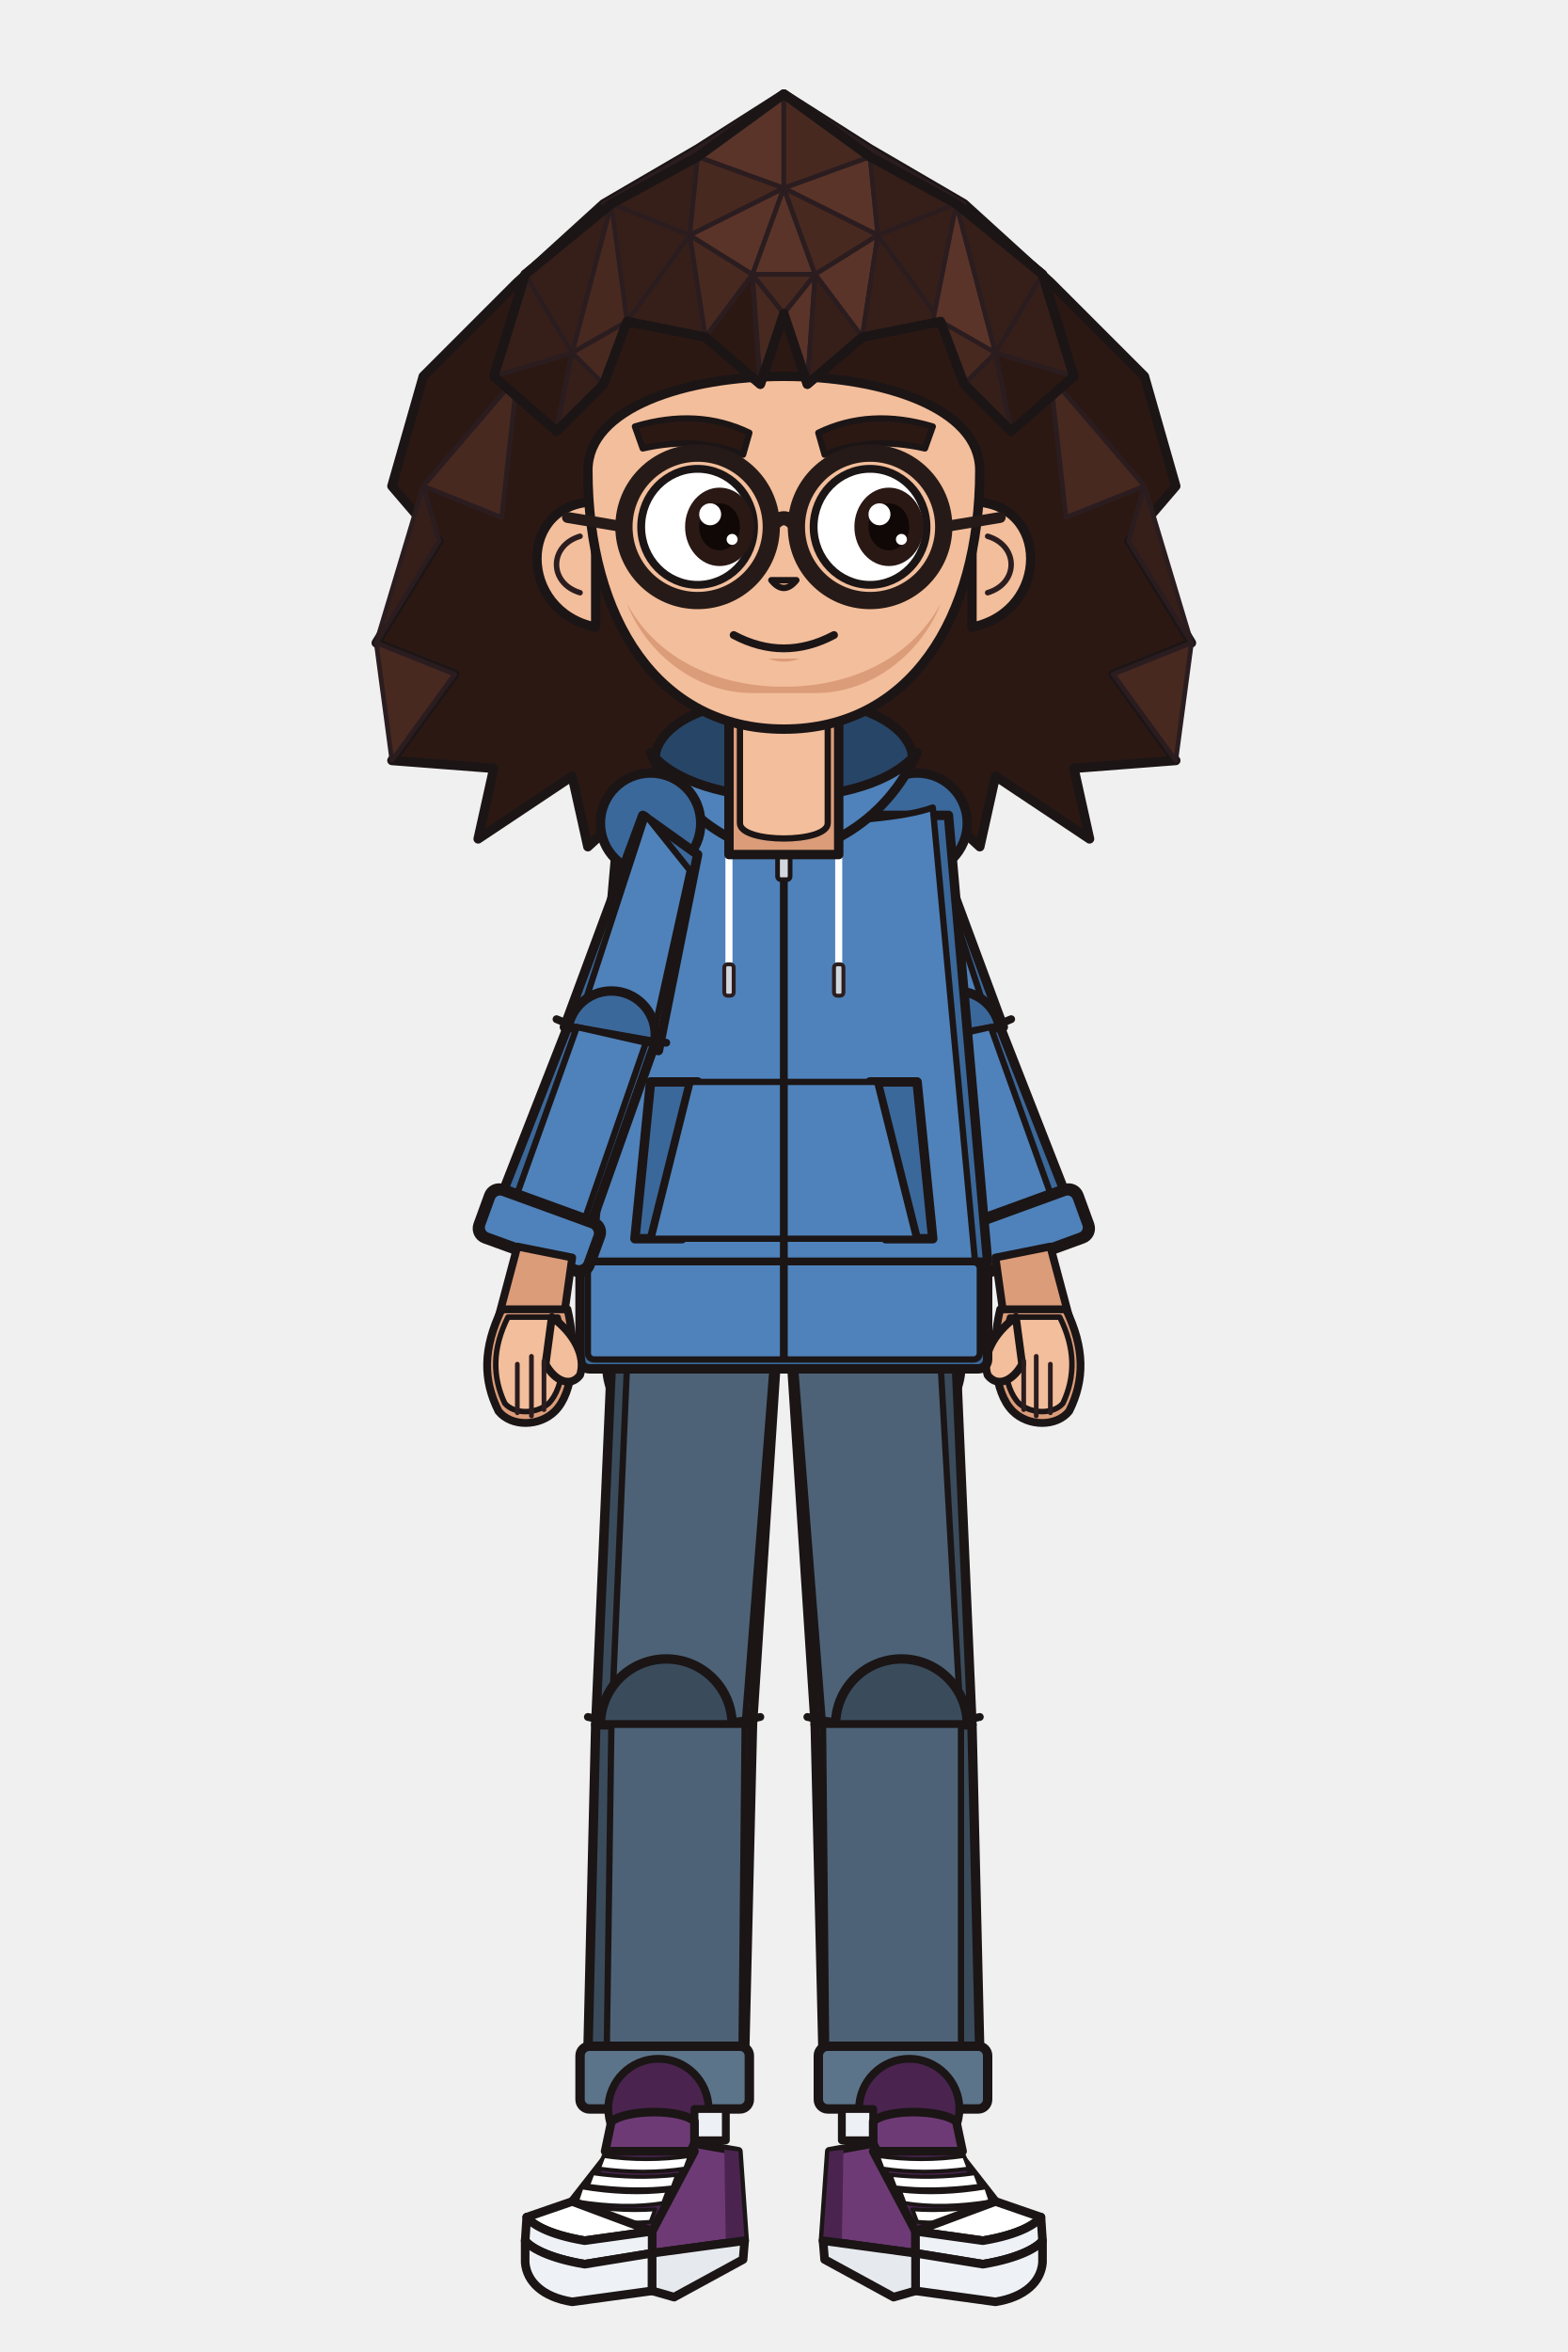
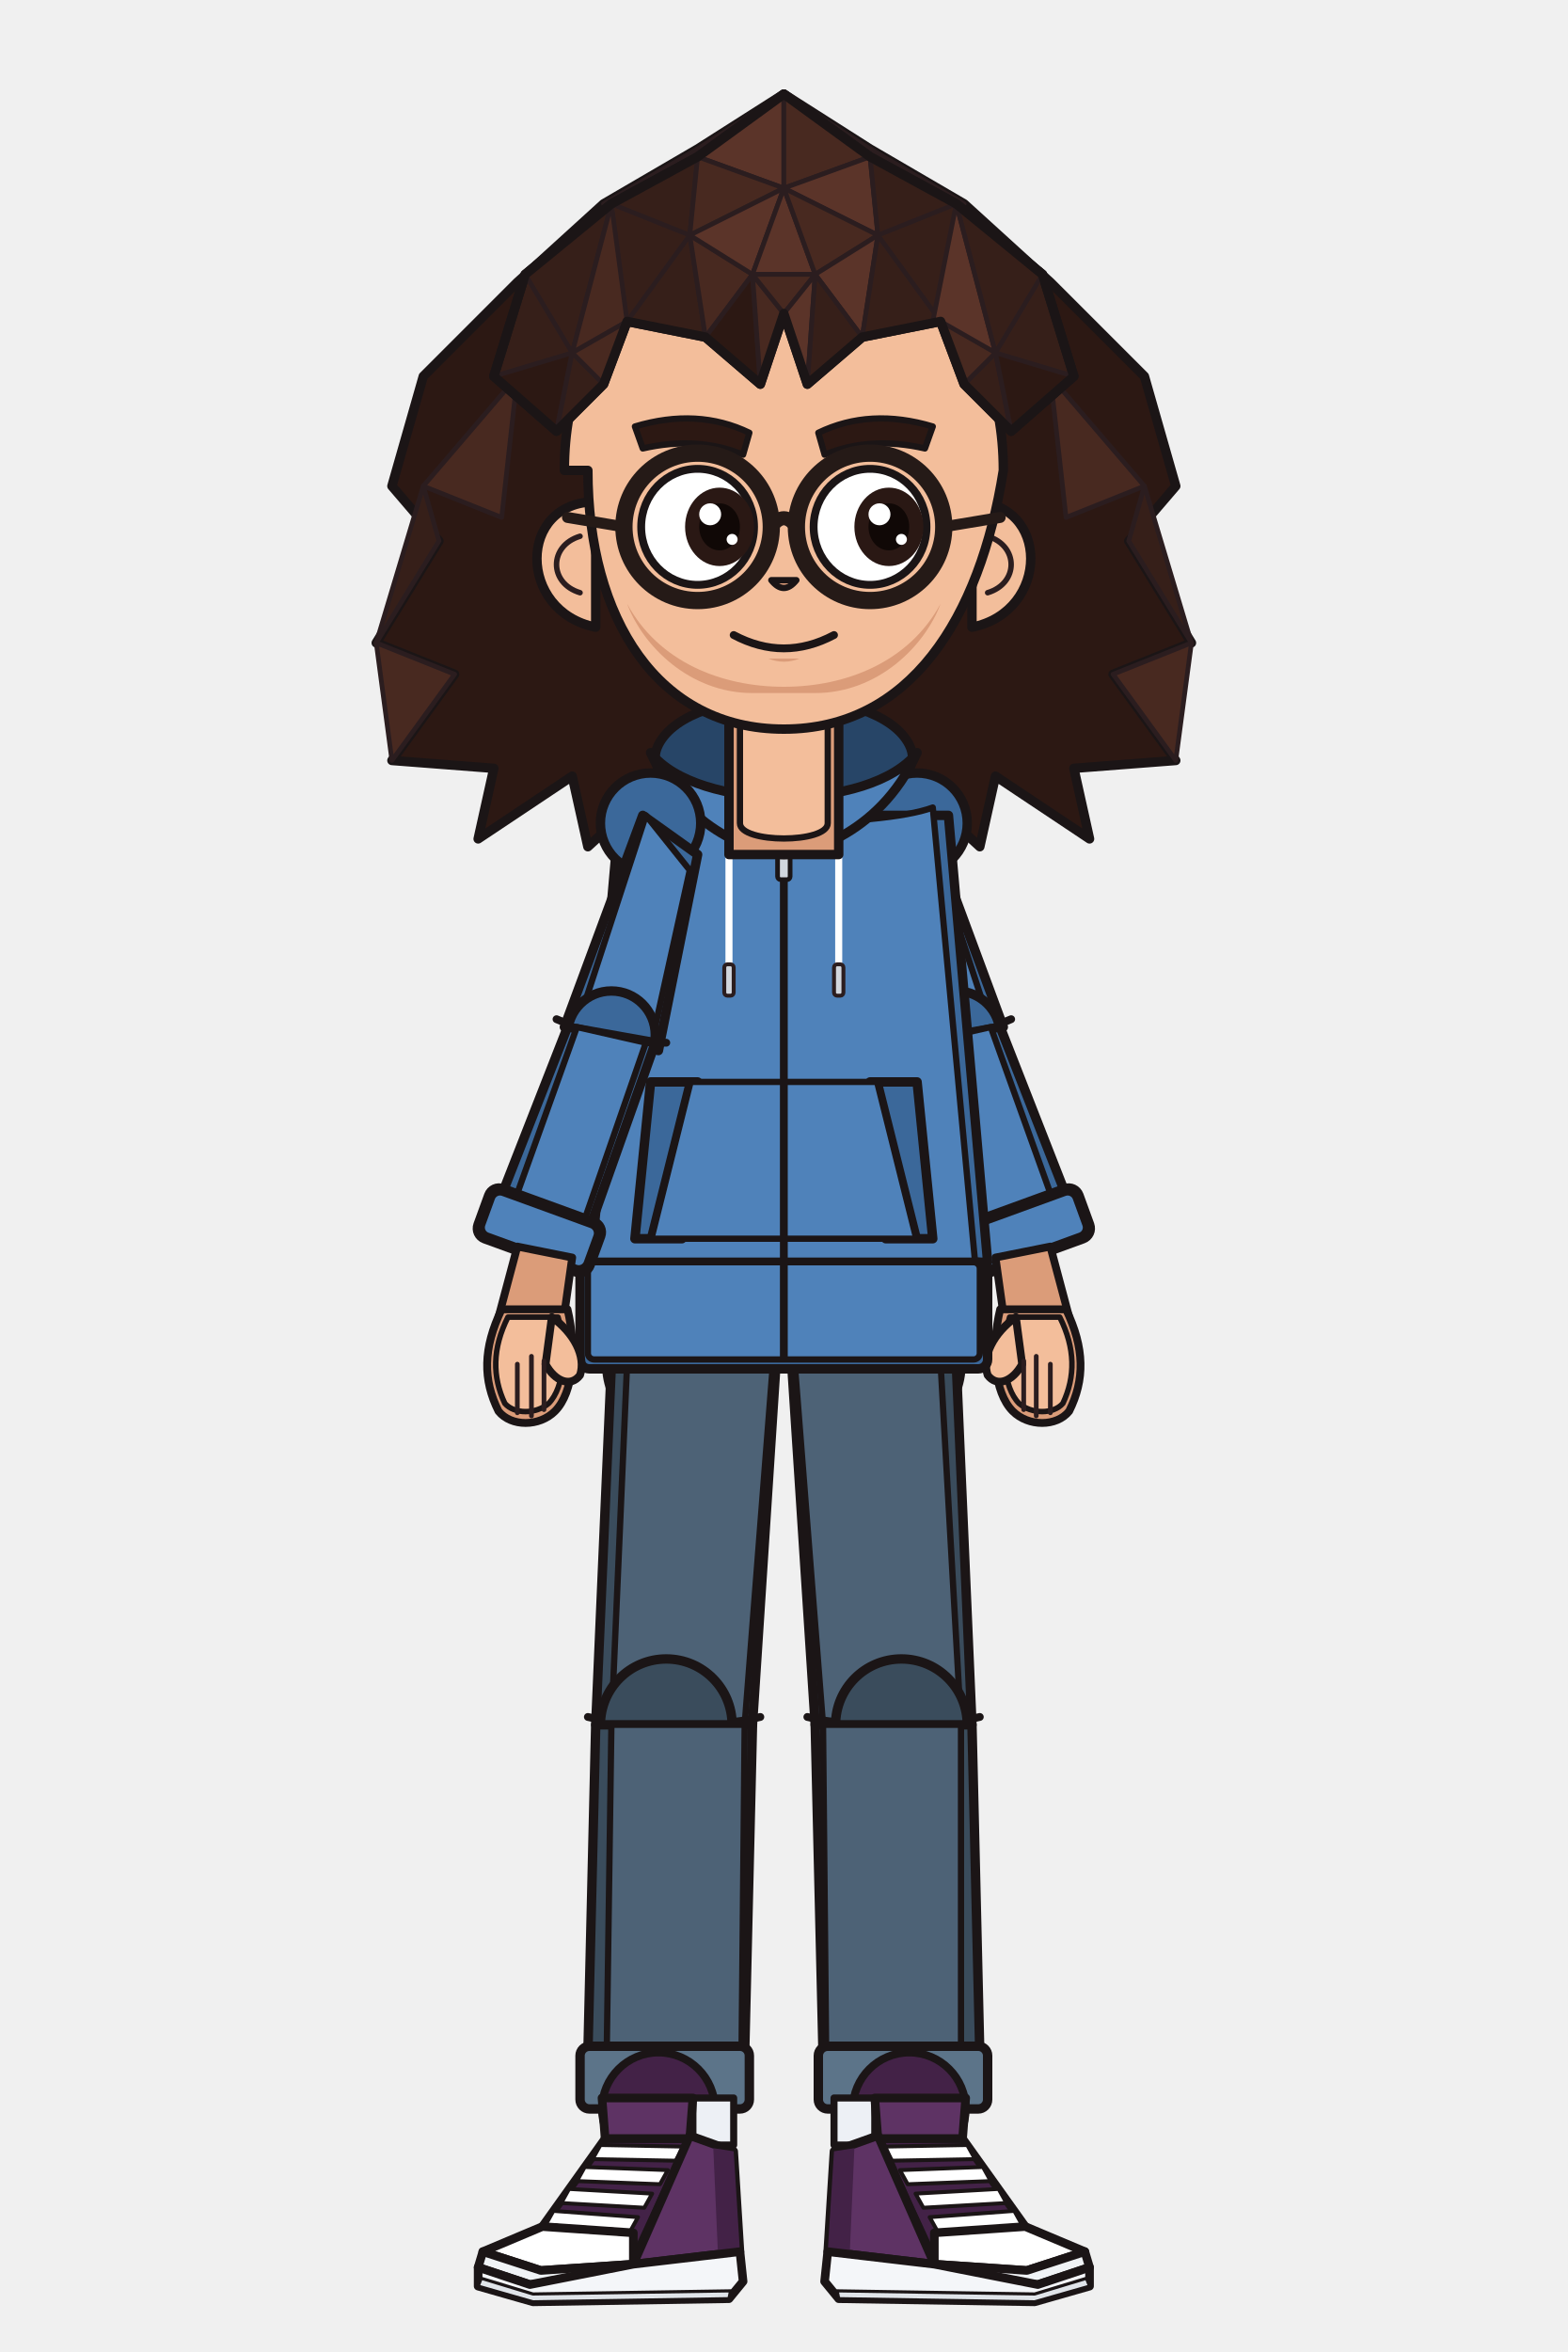
<svg xmlns="http://www.w3.org/2000/svg" viewBox="0 0 1000 1500" width="1000" height="1500">
  <rect width="1000" height="1500" fill="none" />
  <g id="character_root">
    <g id="fk_head_back" transform="rotate(0.0, 500, 500)">
      <g id="layer_head_back">
        <path fill="#2c1813" stroke="#1b1516" stroke-width="6" stroke-linecap="round" stroke-linejoin="round" d="M500 60 L445 95 L385 130 L330 180 L270 240 L250 310 L280 345 L240 410 L290 430 L250 485 L315 490 L305 535 L365 495 L375 540 L435 485 L500 510 L565 485 L625 540 L635 495 L695 535 L685 490 L750 485 L710 430 L760 410 L720 345 L750 310 L730 240 L670 180 L615 130 L555 95 Z" />
        <polygon points="330,240 270,310 320,330" fill="#482920" stroke="#2b1d1f" stroke-width="3" stroke-linejoin="round" />
        <polygon points="270,310 280,345 240,410" fill="#361f19" stroke="#2b1d1f" stroke-width="3" stroke-linejoin="round" />
        <polygon points="240,410 290,430 250,485" fill="#482920" stroke="#2b1d1f" stroke-width="3" stroke-linejoin="round" />
        <polygon points="670,240 730,310 680,330" fill="#482920" stroke="#2b1d1f" stroke-width="3" stroke-linejoin="round" />
        <polygon points="730,310 720,345 760,410" fill="#361f19" stroke="#2b1d1f" stroke-width="3" stroke-linejoin="round" />
        <polygon points="760,410 710,430 750,485" fill="#482920" stroke="#2b1d1f" stroke-width="3" stroke-linejoin="round" />
        <polygon points="500,60 445,95 500,150" fill="#482920" stroke="#2b1d1f" stroke-width="3" stroke-linejoin="round" />
        <polygon points="500,60 500,150 555,95" fill="#5b3429" stroke="#2b1d1f" stroke-width="3" stroke-linejoin="round" />
        <polygon points="445,95 385,130 440,175" fill="#361f19" stroke="#2b1d1f" stroke-width="3" stroke-linejoin="round" />
        <polygon points="445,95 440,175 500,150" fill="#482920" stroke="#2b1d1f" stroke-width="3" stroke-linejoin="round" />
        <polygon points="555,95 500,150 560,175" fill="#482920" stroke="#2b1d1f" stroke-width="3" stroke-linejoin="round" />
        <polygon points="555,95 615,130 560,175" fill="#361f19" stroke="#2b1d1f" stroke-width="3" stroke-linejoin="round" />
      </g>
    </g>
    <g id="fk_leg_r" transform="rotate(0.0, 565, 870)">
      <g id="layer_leg_upper_right">
        <circle cx="565" cy="870" r="48" fill="#3a4c5c" stroke="#1b1516" stroke-width="6" />
        <path fill="#3a4c5c" stroke="#1b1516" stroke-width="6" stroke-linecap="round" stroke-linejoin="round" d="M505 870 L520 1100 L620 1100 L610 870 Z" />
        <path fill="#4d6276" stroke="#1b1516" stroke-width="4" stroke-linecap="round" stroke-linejoin="round" d="M507 870 L525 1100 L613 1100 L600 870 Z" />
        <path fill="#3a4c5c" stroke="#1b1516" stroke-width="5" stroke-linecap="round" d="M515 1095 Q570 1108 625 1095" />
      </g>
      <g id="fk_leg_lower_r" transform="rotate(0.0, 575, 1100)">
        <g id="layer_leg_lower_right">
          <circle cx="575" cy="1100" r="42" fill="#3a4c5c" stroke="#1b1516" stroke-width="6" />
          <path fill="#3a4c5c" stroke="#1b1516" stroke-width="6" stroke-linecap="round" stroke-linejoin="round" d="M520 1100 L525 1310 L625 1310 L620 1100 Z" />
          <path fill="#4d6276" stroke="#1b1516" stroke-width="4" stroke-linecap="round" stroke-linejoin="round" d="M525 1100 L527 1310 L613 1310 L613 1100 Z" />
          <rect x="522" y="1305" width="108" height="40" rx="6" fill="#5c7489" stroke="#1b1516" stroke-width="6" />
        </g>
        <g id="fk_shoe_r" transform="rotate(0.0, 580, 1345)">
          <g id="layer_shoe_right">
-             <circle cx="580" cy="1345" r="32" fill="#4a244f" stroke="#1b1516" stroke-width="5" />
-             <path fill="#edf0f5" stroke="#1b1516" stroke-width="5" stroke-linecap="round" stroke-linejoin="round" d="M557 1345 L537 1345 L537 1365 L557 1365 Z" />
-             <path fill="#6e3a75" stroke="#1b1516" stroke-width="5.5" stroke-linecap="round" stroke-linejoin="round" d="M610 1353 C600 1345 565 1345 557 1353 L557 1372 L614 1372 Z" />
-             <path fill="#6e3a75" stroke="#1b1516" stroke-width="5.5" stroke-linecap="round" stroke-linejoin="round" d="M557 1367 L529 1372 L525 1429 L584 1437 L584 1423 Z" />
-             <path fill="#4a244f" d="M538 1371 L529 1372 L525 1429 L537 1432 Z" />
-             <path fill="#4a244f" stroke="#1b1516" stroke-width="5.5" stroke-linecap="round" stroke-linejoin="round" d="M610 1372 L557 1372 L584 1423 L635 1404 Z" />
-             <path fill="#ffffff" stroke="#1b1516" stroke-width="2.5" stroke-linejoin="round" d="M615 1375 Q588 1379 560 1375 L563 1383 Q589 1387 618 1383 Z" />
-             <path fill="#ffffff" stroke="#1b1516" stroke-width="2.5" stroke-linejoin="round" d="M622 1386 Q594 1390 568 1387 L571 1395 Q595 1398 625 1394 Z" />
-             <path fill="#ffffff" stroke="#1b1516" stroke-width="2.5" stroke-linejoin="round" d="M629 1395 Q600 1400 574 1397 L577 1405 Q601 1409 632 1404 Z" />
-             <path fill="#ffffff" stroke="#1b1516" stroke-width="2.5" stroke-linejoin="round" d="M636 1405 Q608 1411 582 1409 L585 1417 Q609 1419 639 1413 Z" />
-             <path fill="#ffffff" stroke="#1b1516" stroke-width="5.5" stroke-linecap="round" stroke-linejoin="round" d="M635 1404 L584 1423 L627 1429 C651 1425 661 1418 664 1414 Z" />
-             <path fill="#eef2f6" stroke="#1b1516" stroke-width="5.5" stroke-linecap="round" stroke-linejoin="round" d="M664 1414 C661 1418 651 1425 627 1429 L584 1423 L584 1437 L627 1444 C651 1440 662 1433 665 1429 Z" />
-             <path fill="#eef1f5" stroke="#1b1516" stroke-width="5.5" stroke-linecap="round" stroke-linejoin="round" d="M665 1429 C662 1433 651 1440 627 1444 L584 1437 L584 1461 L635 1468 C654 1465 664 1455 665 1443 Z" />
-             <path fill="#e6eaef" stroke="#1b1516" stroke-width="5.5" stroke-linecap="round" stroke-linejoin="round" d="M584 1437 L525 1429 L526 1441 L570 1465 L584 1461 Z" />
-             <line x1="584" y1="1437" x2="584" y2="1461" stroke="#1b1516" stroke-width="4.5" stroke-linecap="round" />
+             <circle cx="580" cy="1345" r="36" fill="#432247" stroke="#1b1516" stroke-width="5" />
+             <path fill="#edf0f5" stroke="#1b1516" stroke-width="4.5" stroke-linecap="round" stroke-linejoin="round" d="M558 1338 L532 1338 L532 1368 L558 1368 Z" />
+             <path fill="#5e3364" stroke="#1b1516" stroke-width="5.5" stroke-linecap="round" stroke-linejoin="round" d="M616 1338 L558 1338 L560 1364 L614 1364 Z" />
+             <path fill="#432247" stroke="#1b1516" stroke-width="5.5" stroke-linecap="round" stroke-linejoin="round" d="M614 1364 L560 1364 L596 1442 L654 1420 Z" />
+             <path fill="#ffffff" stroke="#1b1516" stroke-width="2.5" stroke-linejoin="round" d="M617 1368 L564 1369 L569 1378 L622 1377 Z" />
+             <path fill="#ffffff" stroke="#1b1516" stroke-width="2.5" stroke-linejoin="round" d="M627 1382 L574 1384 L579 1393 L632 1391 Z" />
+             <path fill="#ffffff" stroke="#1b1516" stroke-width="2.5" stroke-linejoin="round" d="M637 1396 L584 1399 L589 1408 L642 1405 Z" />
+             <path fill="#ffffff" stroke="#1b1516" stroke-width="2.5" stroke-linejoin="round" d="M647 1410 L593 1414 L598 1423 L652 1419 Z" />
+             <path fill="#5e3364" stroke="#1b1516" stroke-width="5.5" stroke-linecap="round" stroke-linejoin="round" d="M560 1362 L532 1372 L528 1436 L596 1444 L560 1362 Z" />
+             <path fill="#432247" d="M545 1370 L532 1372 L528 1436 L542 1438 Z" />
+             <path fill="#ffffff" stroke="#1b1516" stroke-width="5.5" stroke-linecap="round" stroke-linejoin="round" d="M654 1420 L596 1424 L596 1444 L655 1448 L692 1436 Z" />
+             <path fill="#f0f3f6" stroke="#1b1516" stroke-width="5.5" stroke-linecap="round" stroke-linejoin="round" d="M692 1436 L655 1448 L596 1444 L604 1453 L662 1457 L695 1446 Z" />
+             <path fill="#f4f6f9" stroke="#1b1516" stroke-width="5.5" stroke-linecap="round" stroke-linejoin="round" d="M695 1446 L662 1457 L596 1444 L528 1436 L526 1455 L535 1466 L660 1468 L695 1458 Z" />
+             <path fill="#e0e4e9" stroke="#1b1516" stroke-width="2" stroke-linejoin="round" d="M693 1453 L660 1463 L534 1461 L535 1466 L660 1468 L695 1458 Z" />
          </g>
        </g>
      </g>
    </g>
    <g id="fk_leg_l" transform="rotate(0.0, 435, 870)">
      <g id="layer_leg_upper_left">
        <circle cx="435" cy="870" r="48" fill="#3a4c5c" stroke="#1b1516" stroke-width="6" />
        <path fill="#3a4c5c" stroke="#1b1516" stroke-width="6" stroke-linecap="round" stroke-linejoin="round" d="M390 870 L380 1100 L480 1100 L495 870 Z" />
        <path fill="#4d6276" stroke="#1b1516" stroke-width="4" stroke-linecap="round" stroke-linejoin="round" d="M400 870 L390 1100 L475 1100 L493 870 Z" />
        <path fill="#3a4c5c" stroke="#1b1516" stroke-width="5" stroke-linecap="round" d="M375 1095 Q430 1108 485 1095" />
      </g>
      <g id="fk_leg_lower_l" transform="rotate(0.0, 425, 1100)">
        <g id="layer_leg_lower_left">
          <circle cx="425" cy="1100" r="42" fill="#3a4c5c" stroke="#1b1516" stroke-width="6" />
          <path fill="#3a4c5c" stroke="#1b1516" stroke-width="6" stroke-linecap="round" stroke-linejoin="round" d="M380 1100 L375 1310 L475 1310 L480 1100 Z" />
          <path fill="#4d6276" stroke="#1b1516" stroke-width="4" stroke-linecap="round" stroke-linejoin="round" d="M390 1100 L387 1310 L473 1310 L475 1100 Z" />
          <rect x="370" y="1305" width="108" height="40" rx="6" fill="#5c7489" stroke="#1b1516" stroke-width="6" />
        </g>
        <g id="fk_shoe_l" transform="rotate(0.0, 420, 1345)">
          <g id="layer_shoe_left">
-             <circle cx="420" cy="1345" r="32" fill="#4a244f" stroke="#1b1516" stroke-width="5" />
-             <path fill="#edf0f5" stroke="#1b1516" stroke-width="5" stroke-linecap="round" stroke-linejoin="round" d="M443 1345 L463 1345 L463 1365 L443 1365 Z" />
-             <path fill="#6e3a75" stroke="#1b1516" stroke-width="5.5" stroke-linecap="round" stroke-linejoin="round" d="M390 1353 C400 1345 435 1345 443 1353 L443 1372 L386 1372 Z" />
-             <path fill="#6e3a75" stroke="#1b1516" stroke-width="5.5" stroke-linecap="round" stroke-linejoin="round" d="M443 1367 L471 1372 L475 1429 L416 1437 L416 1423 Z" />
-             <path fill="#4a244f" d="M462 1371 L471 1372 L475 1429 L463 1432 Z" />
-             <path fill="#4a244f" stroke="#1b1516" stroke-width="5.5" stroke-linecap="round" stroke-linejoin="round" d="M390 1372 L443 1372 L416 1423 L365 1404 Z" />
-             <path fill="#ffffff" stroke="#1b1516" stroke-width="2.5" stroke-linejoin="round" d="M385 1375 Q412 1379 440 1375 L437 1383 Q411 1387 382 1383 Z" />
-             <path fill="#ffffff" stroke="#1b1516" stroke-width="2.5" stroke-linejoin="round" d="M378 1386 Q406 1390 432 1387 L429 1395 Q405 1398 375 1394 Z" />
-             <path fill="#ffffff" stroke="#1b1516" stroke-width="2.5" stroke-linejoin="round" d="M371 1395 Q400 1400 426 1397 L423 1405 Q399 1409 368 1404 Z" />
-             <path fill="#ffffff" stroke="#1b1516" stroke-width="2.5" stroke-linejoin="round" d="M364 1405 Q392 1411 418 1409 L415 1417 Q391 1419 361 1413 Z" />
-             <path fill="#ffffff" stroke="#1b1516" stroke-width="5.5" stroke-linecap="round" stroke-linejoin="round" d="M365 1404 L416 1423 L373 1429 C349 1425 339 1418 336 1414 Z" />
-             <path fill="#eef2f6" stroke="#1b1516" stroke-width="5.5" stroke-linecap="round" stroke-linejoin="round" d="M336 1414 C339 1418 349 1425 373 1429 L416 1423 L416 1437 L373 1444 C349 1440 338 1433 335 1429 Z" />
-             <path fill="#eef1f5" stroke="#1b1516" stroke-width="5.5" stroke-linecap="round" stroke-linejoin="round" d="M335 1429 C338 1433 349 1440 373 1444 L416 1437 L416 1461 L365 1468 C346 1465 336 1455 335 1443 Z" />
-             <path fill="#e6eaef" stroke="#1b1516" stroke-width="5.5" stroke-linecap="round" stroke-linejoin="round" d="M416 1437 L475 1429 L474 1441 L430 1465 L416 1461 Z" />
-             <line x1="416" y1="1437" x2="416" y2="1461" stroke="#1b1516" stroke-width="4.5" stroke-linecap="round" />
+             <circle cx="420" cy="1345" r="36" fill="#432247" stroke="#1b1516" stroke-width="5" />
+             <path fill="#edf0f5" stroke="#1b1516" stroke-width="4.5" stroke-linecap="round" stroke-linejoin="round" d="M442 1338 L468 1338 L468 1368 L442 1368 Z" />
+             <path fill="#5e3364" stroke="#1b1516" stroke-width="5.5" stroke-linecap="round" stroke-linejoin="round" d="M384 1338 L442 1338 L440 1364 L386 1364 Z" />
+             <path fill="#432247" stroke="#1b1516" stroke-width="5.5" stroke-linecap="round" stroke-linejoin="round" d="M386 1364 L440 1364 L404 1442 L346 1420 Z" />
+             <path fill="#ffffff" stroke="#1b1516" stroke-width="2.5" stroke-linejoin="round" d="M383 1368 L436 1369 L431 1378 L378 1377 Z" />
+             <path fill="#ffffff" stroke="#1b1516" stroke-width="2.5" stroke-linejoin="round" d="M373 1382 L426 1384 L421 1393 L368 1391 Z" />
+             <path fill="#ffffff" stroke="#1b1516" stroke-width="2.5" stroke-linejoin="round" d="M363 1396 L416 1399 L411 1408 L358 1405 Z" />
+             <path fill="#ffffff" stroke="#1b1516" stroke-width="2.5" stroke-linejoin="round" d="M353 1410 L407 1414 L402 1423 L348 1419 Z" />
+             <path fill="#5e3364" stroke="#1b1516" stroke-width="5.5" stroke-linecap="round" stroke-linejoin="round" d="M440 1362 L468 1372 L472 1436 L404 1444 L440 1362 Z" />
+             <path fill="#432247" d="M455 1370 L468 1372 L472 1436 L458 1438 Z" />
+             <path fill="#ffffff" stroke="#1b1516" stroke-width="5.5" stroke-linecap="round" stroke-linejoin="round" d="M346 1420 L404 1424 L404 1444 L345 1448 L308 1436 Z" />
+             <path fill="#f0f3f6" stroke="#1b1516" stroke-width="5.5" stroke-linecap="round" stroke-linejoin="round" d="M308 1436 L345 1448 L404 1444 L396 1453 L338 1457 L305 1446 Z" />
+             <path fill="#f4f6f9" stroke="#1b1516" stroke-width="5.5" stroke-linecap="round" stroke-linejoin="round" d="M305 1446 L338 1457 L404 1444 L472 1436 L474 1455 L465 1466 L340 1468 L305 1458 Z" />
+             <path fill="#e0e4e9" stroke="#1b1516" stroke-width="2" stroke-linejoin="round" d="M307 1453 L340 1463 L466 1461 L465 1466 L340 1468 L305 1458 Z" />
          </g>
        </g>
      </g>
    </g>
    <g id="fk_arm_r" transform="rotate(0.0, 585, 525)">
      <g id="layer_arm_upper_right">
        <circle cx="585" cy="525" r="32" fill="#3b689a" stroke="#1b1516" stroke-width="6" />
        <path fill="#3b689a" stroke="#1b1516" stroke-width="6" stroke-linecap="round" stroke-linejoin="round" d="M590 520 L640 655 L580 670 L555 545 Z" />
        <path fill="#4f82ba" stroke="#1b1516" stroke-width="4" stroke-linecap="round" stroke-linejoin="round" d="M588 520 L632 655 L585 668 L560 555 Z" />
        <path fill="#3b689a" stroke="#1b1516" stroke-width="5" stroke-linecap="round" d="M645 650 Q610 665 575 665" />
      </g>
      <g id="fk_arm_lower_r" transform="rotate(0.0, 610, 660)">
        <g id="layer_arm_lower_right">
          <circle cx="610" cy="660" r="28" fill="#3b689a" stroke="#1b1516" stroke-width="6" />
          <path fill="#3b689a" stroke="#1b1516" stroke-width="6" stroke-linecap="round" stroke-linejoin="round" d="M638 655 L685 775 L628 795 L582 665 Z" />
          <path fill="#4f82ba" stroke="#1b1516" stroke-width="4" stroke-linecap="round" stroke-linejoin="round" d="M632 655 L675 775 L632 792 L588 665 Z" />
          <g transform="rotate(-20, 655, 785)">
            <rect x="618" y="768" width="76" height="34" rx="7" fill="#3b689a" stroke="#1b1516" stroke-width="6" />
            <rect x="621" y="771" width="70" height="28" rx="5" fill="#4f82ba" stroke="#1b1516" stroke-width="3" />
          </g>
          <g id="boy_hand_r">
            <path fill="#db9c79" stroke="#1b1516" stroke-width="5" stroke-linecap="round" stroke-linejoin="round" d="M670 795 L682 840 L642 852 L635 802 Z" />
            <path fill="#db9c79" stroke="#1b1516" stroke-width="5" stroke-linecap="round" stroke-linejoin="round" d="M680 835 C692 860 692 880 682 900 C674 910 656 910 646 900 C634 888 632 860 638 835 Z" />
            <path fill="#f3be9b" stroke="#1b1516" stroke-width="3.5" stroke-linecap="round" stroke-linejoin="round" d="M676 840 C686 860 686 878 678 895 C672 902 658 902 650 895 C640 885 638 860 644 840 Z" />
            <path fill="#f3be9b" stroke="#1b1516" stroke-width="5" stroke-linecap="round" stroke-linejoin="round" d="M648 840 C634 850 626 865 630 877 C636 885 646 881 652 870 Z" />
            <line x1="670" y1="901" x2="670" y2="870" stroke="#2b1d1f" stroke-width="3" stroke-linecap="round" />
            <line x1="661" y1="903" x2="661" y2="865" stroke="#2b1d1f" stroke-width="3" stroke-linecap="round" />
            <line x1="653" y1="899" x2="653" y2="868" stroke="#2b1d1f" stroke-width="3" stroke-linecap="round" />
          </g>
        </g>
      </g>
    </g>
    <g id="layer_torso">
      <path fill="#274567" stroke="#1b1516" stroke-width="6" stroke-linecap="round" stroke-linejoin="round" d="M420 475 C440 435 560 435 580 475 C605 525 395 525 420 475 Z" />
      <path fill="#3b689a" stroke="#1b1516" stroke-width="6" stroke-linecap="round" stroke-linejoin="round" d="M395 520 L370 805 L630 805 L605 520 Z" />
      <path fill="#4f82ba" stroke="#1b1516" stroke-width="4" stroke-linecap="round" stroke-linejoin="round" d="M405 515 C440 528 560 528 595 515 L622 805 L378 805 Z" />
      <rect x="370" y="805" width="260" height="68" rx="6" fill="#3b689a" stroke="#1b1516" stroke-width="6" />
      <rect x="375" y="805" width="250" height="62" rx="4" fill="#4f82ba" stroke="#1b1516" stroke-width="4" />
      <path fill="#3b689a" stroke="#1b1516" stroke-width="6" stroke-linecap="round" stroke-linejoin="round" d="M415 690 L445 690 L435 790 L405 790 Z" />
      <path fill="#3b689a" stroke="#1b1516" stroke-width="6" stroke-linecap="round" stroke-linejoin="round" d="M585 690 L555 690 L565 790 L595 790 Z" />
      <path fill="#4f82ba" stroke="#1b1516" stroke-width="4" stroke-linecap="round" stroke-linejoin="round" d="M440 690 L560 690 L585 790 L415 790 Z" />
      <line x1="415" y1="790" x2="440" y2="690" stroke="#1b1516" stroke-width="5" stroke-linecap="round" />
      <line x1="585" y1="790" x2="560" y2="690" stroke="#1b1516" stroke-width="5" stroke-linecap="round" />
      <line x1="500" y1="535" x2="500" y2="865" stroke="#1b1516" stroke-width="5" stroke-linecap="round" />
      <rect x="496" y="545" width="8" height="16" rx="2" fill="#d2d7de" stroke="#1b1516" stroke-width="3" />
      <path fill="#4f82ba" stroke="#1b1516" stroke-width="6" stroke-linecap="round" stroke-linejoin="round" d="M415 480 C440 535 490 545 500 545 C510 545 560 535 585 480 C555 518 445 518 415 480 Z" />
      <path fill="none" stroke="#ffffff" stroke-width="4.5" stroke-linecap="round" d="M465 535 L465 615" />
      <rect x="462" y="615" width="6" height="20" rx="2" fill="#d2d7de" stroke="#2b1d1f" stroke-width="2.5" />
      <path fill="none" stroke="#ffffff" stroke-width="4.5" stroke-linecap="round" d="M535 535 L535 615" />
      <rect x="532" y="615" width="6" height="20" rx="2" fill="#d2d7de" stroke="#2b1d1f" stroke-width="2.5" />
    </g>
    <g id="fk_head_base" transform="rotate(0.0, 500, 500)">
      <g id="layer_head_base">
        <path fill="#db9c79" stroke="#1b1516" stroke-width="6" stroke-linecap="round" stroke-linejoin="round" d="M465 440 L465 545 L535 545 L535 440 Z" />
        <path fill="#f3be9b" stroke="#1b1516" stroke-width="4" stroke-linecap="round" stroke-linejoin="round" d="M472 440 L472 525 C472 538 528 538 528 525 L528 440 Z" />
        <path fill="#f3be9b" stroke="#1b1516" stroke-width="6" stroke-linecap="round" stroke-linejoin="round" d="M380 320 C330 320 330 390 380 400 Z" />
        <path fill="none" stroke="#2b1d1f" stroke-width="3.5" stroke-linecap="round" d="M370 342 C350 348 350 372 370 378" />
        <path fill="#f3be9b" stroke="#1b1516" stroke-width="6" stroke-linecap="round" stroke-linejoin="round" d="M620 320 C670 320 670 390 620 400 Z" />
        <path fill="none" stroke="#2b1d1f" stroke-width="3.5" stroke-linecap="round" d="M630 342 C650 348 650 372 630 378" />
-         <path fill="#f3be9b" stroke="#1b1516" stroke-width="6" stroke-linecap="round" stroke-linejoin="round" d="M375 300 C375 220 625 220 625 300 C625 395 580 465 500 465 C420 465 375 395 375 300 Z" />
+         <path fill="#f3be9b" stroke="#1b1516" stroke-width="6" stroke-linecap="round" stroke-linejoin="round" d="M360 300 C360 100 640 100 640 300 C625 395 580 465 500 465 C420 465 375 395 375 300 Z" />
        <path fill="#db9c79" d="M480 442 C440 442 410 412 400 385 C420 422 460 438 500 438 C540 438 580 422 600 385 C590 412 560 442 520 442 Z" />
        <path fill="#2c1813" stroke="#1b1516" stroke-width="4" stroke-linecap="round" stroke-linejoin="round" d="M405 272 Q445 260 478 276 L474 290 Q445 278 410 286 Z" />
        <path fill="#2c1813" stroke="#1b1516" stroke-width="4" stroke-linecap="round" stroke-linejoin="round" d="M595 272 Q555 260 522 276 L526 290 Q555 278 590 286 Z" />
        <path fill="#db9c79" stroke="#1b1516" stroke-width="4" stroke-linecap="round" stroke-linejoin="round" d="M492 370 Q500 380 508 370 Z" />
        <circle cx="445" cy="336" r="47" fill="none" stroke="#251a17" stroke-width="11" />
        <circle cx="555" cy="336" r="47" fill="none" stroke="#251a17" stroke-width="11" />
        <path fill="none" stroke="#251a17" stroke-width="9" stroke-linecap="round" d="M492 336 Q500 325 508 336" />
        <line x1="398" y1="336" x2="362" y2="330" stroke="#251a17" stroke-width="7" stroke-linecap="round" />
        <line x1="602" y1="336" x2="638" y2="330" stroke="#251a17" stroke-width="7" stroke-linecap="round" />
        <path fill="#361f19" stroke="#1b1516" stroke-width="6" stroke-linecap="round" stroke-linejoin="round" d="M500 60 L445 100 L390 130 L335 175 L315 240 L355 275 L385 245 L400 205 L450 215 L485 245 L500 200 L515 245 L550 215 L600 205 L615 245 L645 275 L685 240 L665 175 L610 130 L555 100 Z" />
        <polygon points="500,60 445,100 500,120" fill="#5b3429" stroke="#2b1d1f" stroke-width="3" stroke-linejoin="round" />
        <polygon points="500,60 500,120 555,100" fill="#482920" stroke="#2b1d1f" stroke-width="3" stroke-linejoin="round" />
        <polygon points="445,100 390,130 440,150" fill="#361f19" stroke="#2b1d1f" stroke-width="3" stroke-linejoin="round" />
        <polygon points="445,100 440,150 500,120" fill="#482920" stroke="#2b1d1f" stroke-width="3" stroke-linejoin="round" />
        <polygon points="555,100 500,120 560,150" fill="#5b3429" stroke="#2b1d1f" stroke-width="3" stroke-linejoin="round" />
        <polygon points="555,100 610,130 560,150" fill="#361f19" stroke="#2b1d1f" stroke-width="3" stroke-linejoin="round" />
        <polygon points="440,150 400,205 450,215" fill="#361f19" stroke="#2b1d1f" stroke-width="3" stroke-linejoin="round" />
        <polygon points="440,150 450,215 480,175" fill="#482920" stroke="#2b1d1f" stroke-width="3" stroke-linejoin="round" />
        <polygon points="500,120 440,150 480,175" fill="#5b3429" stroke="#2b1d1f" stroke-width="3" stroke-linejoin="round" />
        <polygon points="500,120 480,175 520,175" fill="#5b3429" stroke="#2b1d1f" stroke-width="3" stroke-linejoin="round" />
        <polygon points="500,120 520,175 560,150" fill="#482920" stroke="#2b1d1f" stroke-width="3" stroke-linejoin="round" />
        <polygon points="560,150 520,175 550,215" fill="#5b3429" stroke="#2b1d1f" stroke-width="3" stroke-linejoin="round" />
        <polygon points="560,150 550,215 600,205" fill="#361f19" stroke="#2b1d1f" stroke-width="3" stroke-linejoin="round" />
        <polygon points="480,175 450,215 485,245" fill="#2c1813" stroke="#2b1d1f" stroke-width="3" stroke-linejoin="round" />
        <polygon points="480,175 485,245 500,200" fill="#482920" stroke="#2b1d1f" stroke-width="3" stroke-linejoin="round" />
        <polygon points="480,175 520,175 500,200" fill="#482920" stroke="#2b1d1f" stroke-width="3" stroke-linejoin="round" />
        <polygon points="520,175 500,200 515,245" fill="#5b3429" stroke="#2b1d1f" stroke-width="3" stroke-linejoin="round" />
        <polygon points="520,175 515,245 550,215" fill="#361f19" stroke="#2b1d1f" stroke-width="3" stroke-linejoin="round" />
        <polygon points="390,130 335,175 365,225" fill="#361f19" stroke="#2b1d1f" stroke-width="3" stroke-linejoin="round" />
        <polygon points="390,130 365,225 400,205" fill="#482920" stroke="#2b1d1f" stroke-width="3" stroke-linejoin="round" />
        <polygon points="365,225 315,240 355,275" fill="#2c1813" stroke="#2b1d1f" stroke-width="3" stroke-linejoin="round" />
        <polygon points="365,225 355,275 385,245" fill="#361f19" stroke="#2b1d1f" stroke-width="3" stroke-linejoin="round" />
        <polygon points="365,225 385,245 400,205" fill="#482920" stroke="#2b1d1f" stroke-width="3" stroke-linejoin="round" />
        <polygon points="610,130 595,205 635,225" fill="#5b3429" stroke="#2b1d1f" stroke-width="3" stroke-linejoin="round" />
        <polygon points="610,130 635,225 665,175" fill="#361f19" stroke="#2b1d1f" stroke-width="3" stroke-linejoin="round" />
        <polygon points="635,225 615,245 645,275" fill="#361f19" stroke="#2b1d1f" stroke-width="3" stroke-linejoin="round" />
        <polygon points="635,225 600,205 615,245" fill="#482920" stroke="#2b1d1f" stroke-width="3" stroke-linejoin="round" />
        <polygon points="635,225 645,275 685,240" fill="#2c1813" stroke="#2b1d1f" stroke-width="3" stroke-linejoin="round" />
        <path fill="none" stroke="#1b1516" stroke-width="6" stroke-linecap="round" stroke-linejoin="round" d="M500 60 L445 100 L390 130 L335 175 L315 240 L355 275 L385 245 L400 205 L450 215 L485 245 L500 200 L515 245 L550 215 L600 205 L615 245 L645 275 L685 240 L665 175 L610 130 L555 100 Z" />
      </g>
      <g id="layer_eyes_look_right">
        <ellipse cx="445" cy="336" rx="36" ry="37" fill="#ffffff" stroke="#1b1516" stroke-width="5" />
        <ellipse cx="459" cy="336" rx="22" ry="25" fill="#2a1814" />
        <ellipse cx="459" cy="336" rx="13" ry="15" fill="#100806" />
        <circle cx="453" cy="328" r="7" fill="#ffffff" />
        <circle cx="467" cy="344" r="3.5" fill="#ffffff" />
        <ellipse cx="555" cy="336" rx="36" ry="37" fill="#ffffff" stroke="#1b1516" stroke-width="5" />
        <ellipse cx="567" cy="336" rx="22" ry="25" fill="#2a1814" />
        <ellipse cx="567" cy="336" rx="13" ry="15" fill="#100806" />
        <circle cx="561" cy="328" r="7" fill="#ffffff" />
        <circle cx="575" cy="344" r="3.5" fill="#ffffff" />
      </g>
      <g id="layer_mouth_closed">
        <path fill="none" stroke="#1b1516" stroke-width="5" stroke-linecap="round" d="M468 405 Q500 422 532 405" />
        <path fill="#db9c79" d="M490 420 Q500 424 510 420 Z" />
      </g>
    </g>
    <g id="fk_arm_l" transform="rotate(0.0, 415, 525)">
      <g id="layer_arm_upper_left">
        <circle cx="415" cy="525" r="32" fill="#3b689a" stroke="#1b1516" stroke-width="6" />
        <path fill="#3b689a" stroke="#1b1516" stroke-width="6" stroke-linecap="round" stroke-linejoin="round" d="M410 520 L360 655 L420 670 L445 545 Z" />
        <path fill="#4f82ba" stroke="#1b1516" stroke-width="4" stroke-linecap="round" stroke-linejoin="round" d="M412 520 L368 655 L415 668 L440 555 Z" />
        <path fill="#3b689a" stroke="#1b1516" stroke-width="5" stroke-linecap="round" d="M355 650 Q390 665 425 665" />
      </g>
      <g id="fk_arm_lower_l" transform="rotate(0.0, 390, 660)">
        <g id="layer_arm_lower_left">
          <circle cx="390" cy="660" r="28" fill="#3b689a" stroke="#1b1516" stroke-width="6" />
          <path fill="#3b689a" stroke="#1b1516" stroke-width="6" stroke-linecap="round" stroke-linejoin="round" d="M362 655 L315 775 L372 795 L418 665 Z" />
          <path fill="#4f82ba" stroke="#1b1516" stroke-width="4" stroke-linecap="round" stroke-linejoin="round" d="M368 655 L325 775 L368 792 L412 665 Z" />
          <g transform="rotate(20, 345, 785)">
            <rect x="306" y="768" width="76" height="34" rx="7" fill="#3b689a" stroke="#1b1516" stroke-width="6" />
            <rect x="309" y="771" width="70" height="28" rx="5" fill="#4f82ba" stroke="#1b1516" stroke-width="3" />
          </g>
          <g id="boy_hand_l">
            <path fill="#db9c79" stroke="#1b1516" stroke-width="5" stroke-linecap="round" stroke-linejoin="round" d="M330 795 L318 840 L358 852 L365 802 Z" />
            <path fill="#db9c79" stroke="#1b1516" stroke-width="5" stroke-linecap="round" stroke-linejoin="round" d="M320 835 C308 860 308 880 318 900 C326 910 344 910 354 900 C366 888 368 860 362 835 Z" />
            <path fill="#f3be9b" stroke="#1b1516" stroke-width="3.5" stroke-linecap="round" stroke-linejoin="round" d="M324 840 C314 860 314 878 322 895 C328 902 342 902 350 895 C360 885 362 860 356 840 Z" />
            <path fill="#f3be9b" stroke="#1b1516" stroke-width="5" stroke-linecap="round" stroke-linejoin="round" d="M352 840 C366 850 374 865 370 877 C364 885 354 881 348 870 Z" />
            <line x1="330" y1="901" x2="330" y2="870" stroke="#2b1d1f" stroke-width="3" stroke-linecap="round" />
            <line x1="339" y1="903" x2="339" y2="865" stroke="#2b1d1f" stroke-width="3" stroke-linecap="round" />
            <line x1="347" y1="899" x2="347" y2="868" stroke="#2b1d1f" stroke-width="3" stroke-linecap="round" />
          </g>
        </g>
      </g>
    </g>
  </g>
</svg>
